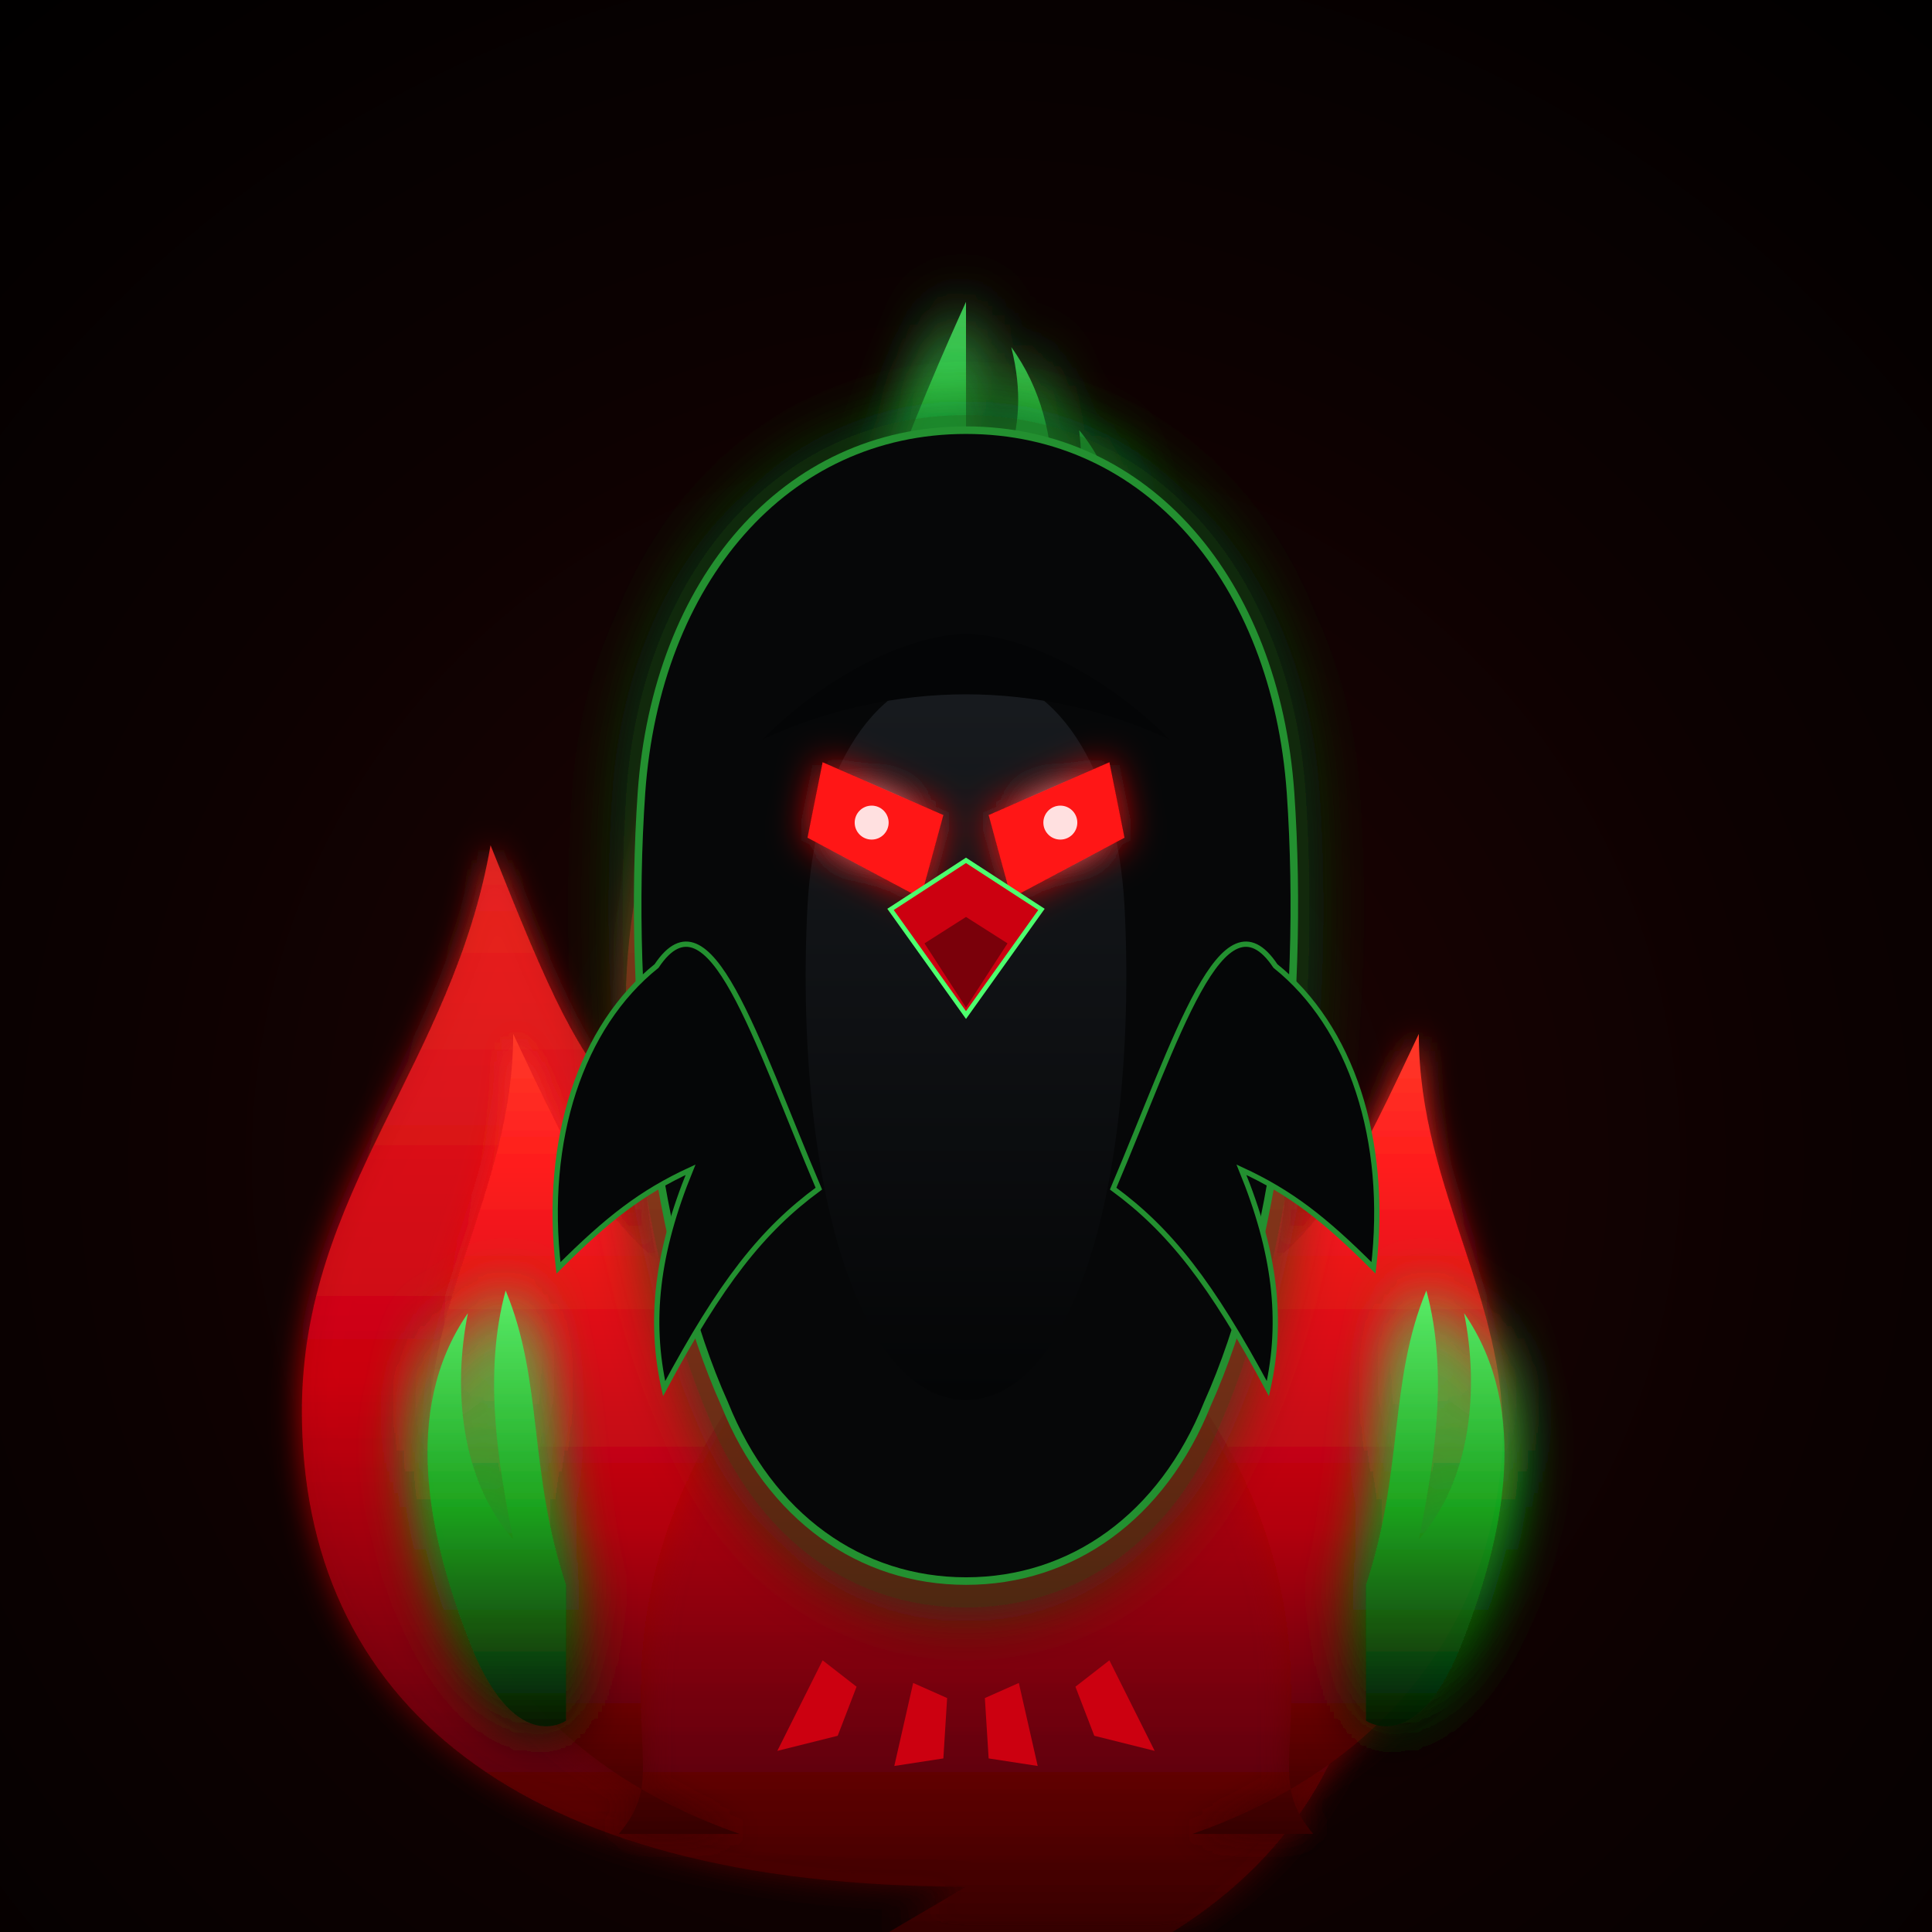
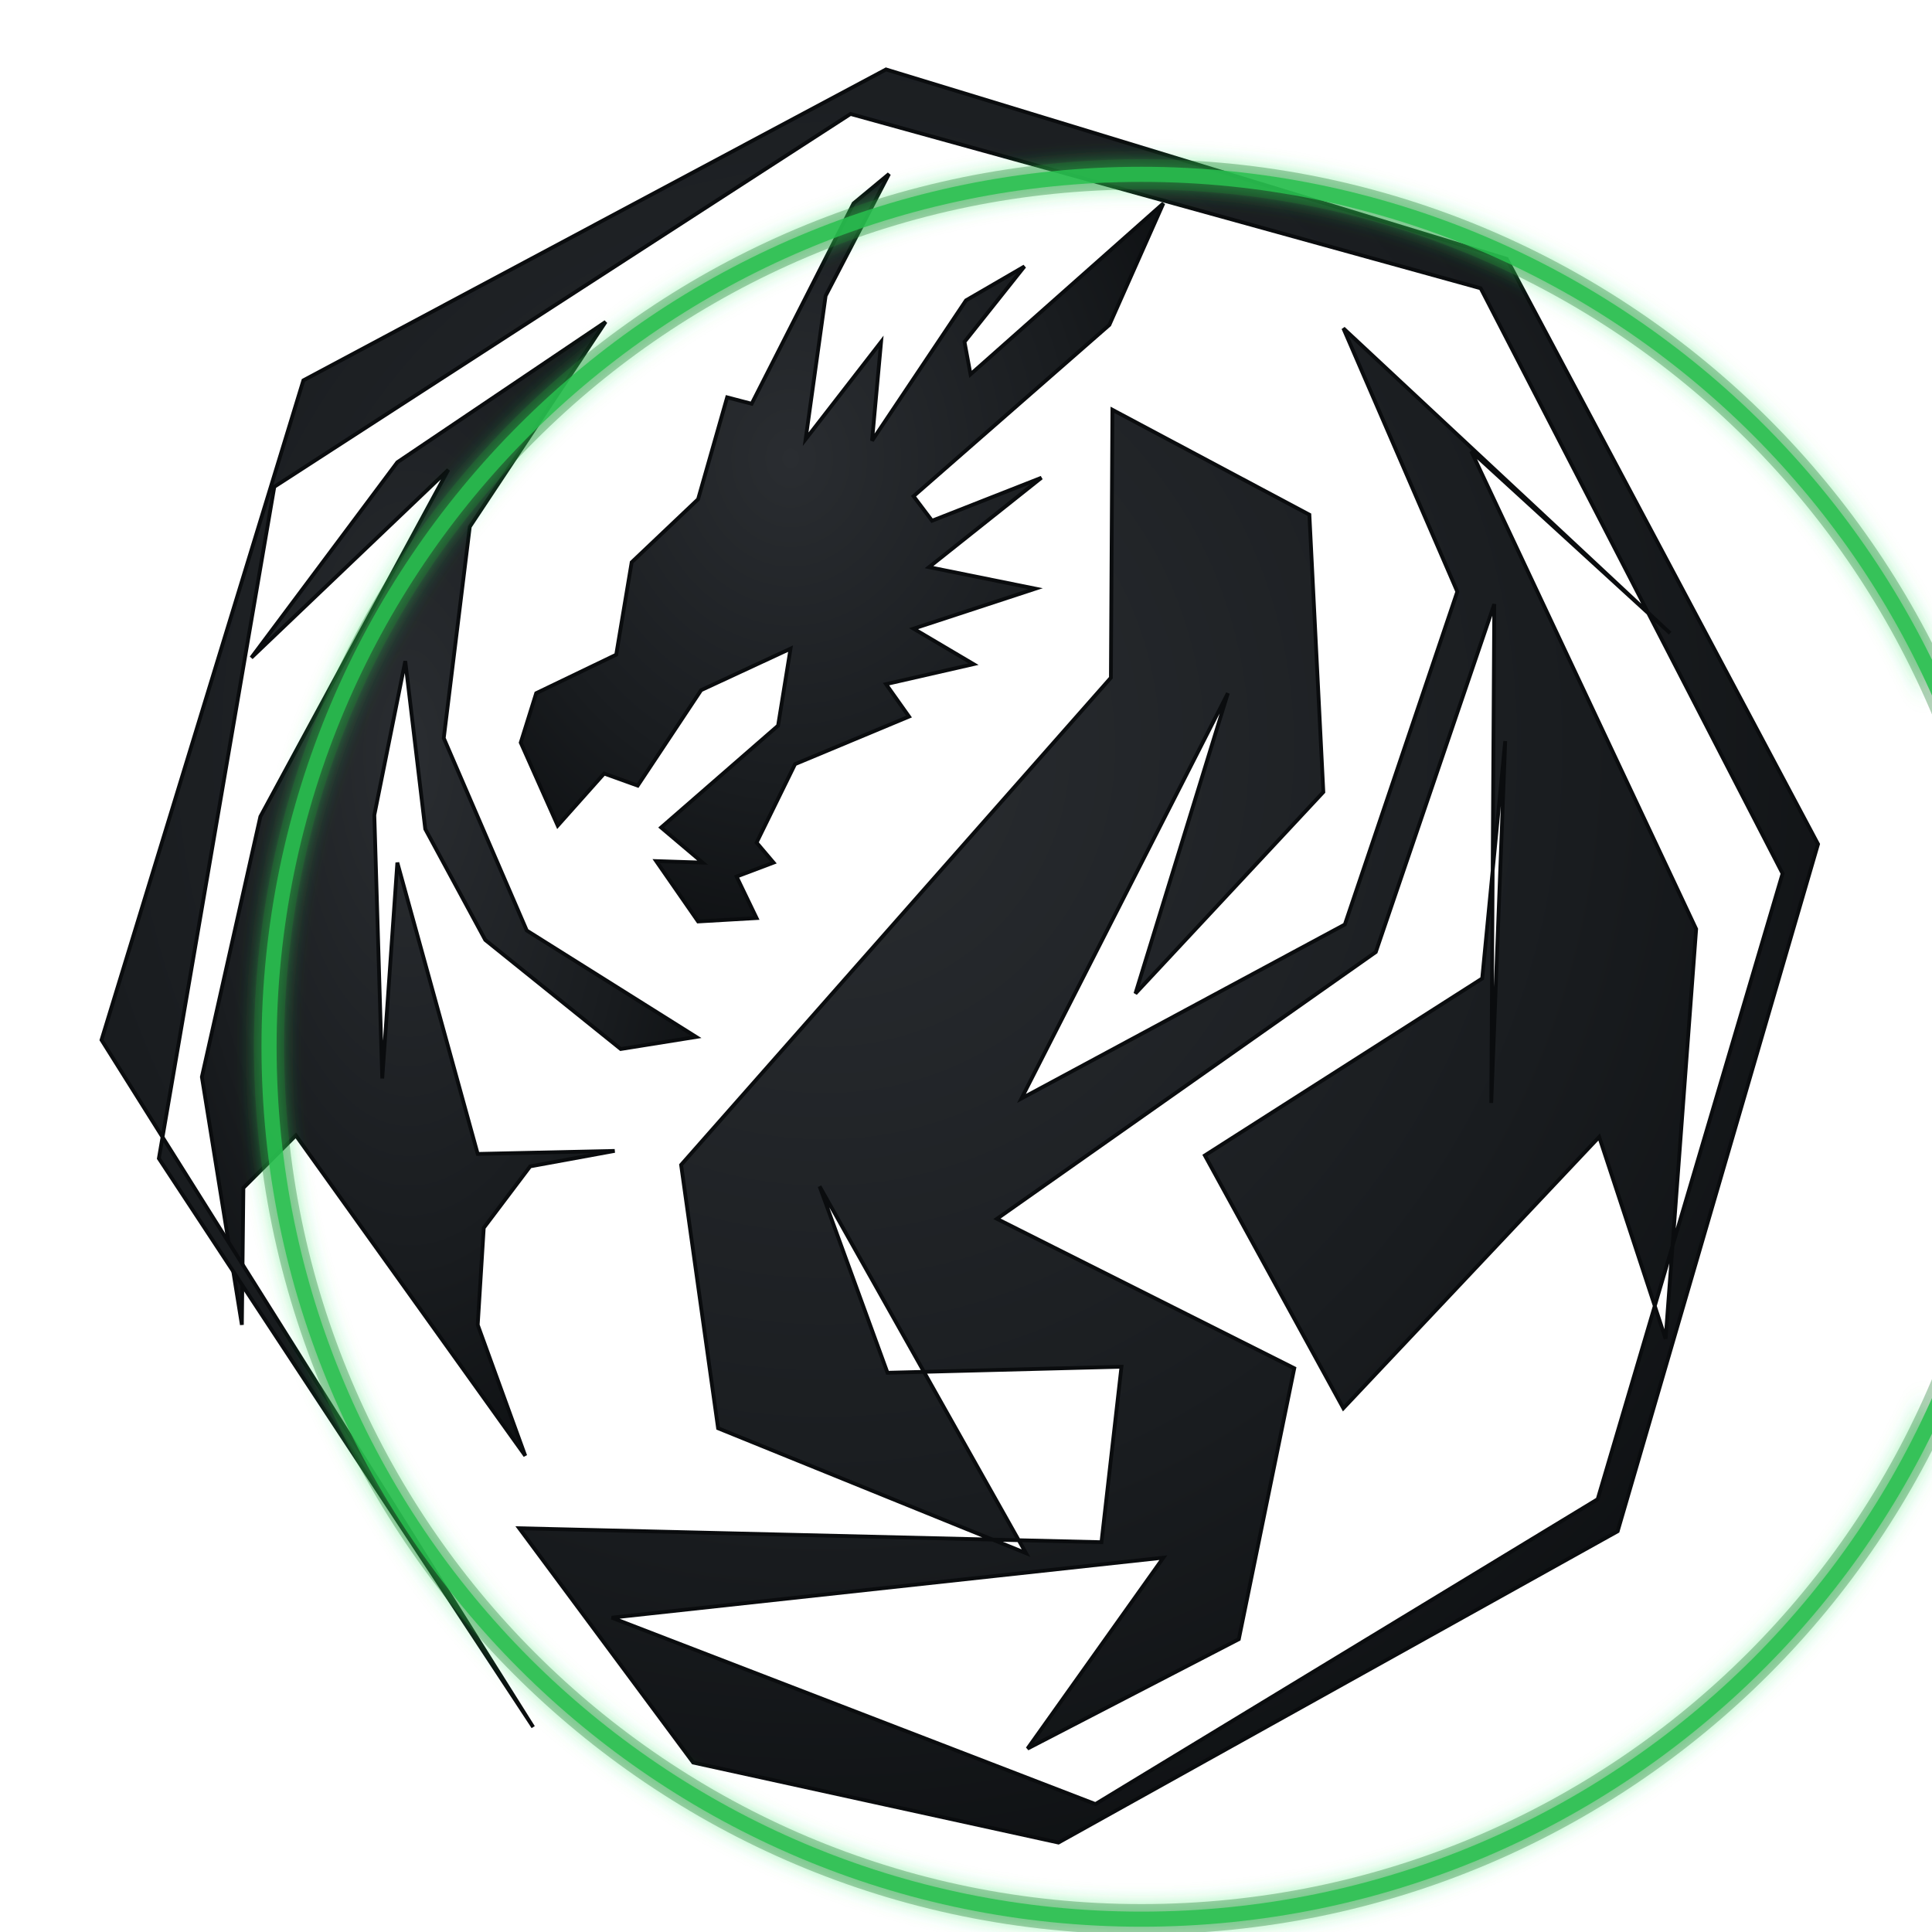
- <svg xmlns="http://www.w3.org/2000/svg" viewBox="0 0 512 512" width="512" height="512" role="img" aria-label="Menacing fire penguin">
+ <svg xmlns="http://www.w3.org/2000/svg" viewBox="0 0 512 512" width="512" height="512" role="img" aria-label="Kali dragon">
  <defs>
-     <radialGradient id="bg" cx="50%" cy="60%" r="80%">
-       <stop offset="0%" stop-color="#220404" />
-       <stop offset="55%" stop-color="#0c0101" />
-       <stop offset="100%" stop-color="#000000" />
+     <radialGradient id="dg" cx="42%" cy="38%" r="75%">
+       <stop offset="0%" stop-color="#2a2d31" />
+       <stop offset="60%" stop-color="#191c1f" />
+       <stop offset="100%" stop-color="#0b0d0f" />
    </radialGradient>
-     <linearGradient id="flame" x1="0" y1="1" x2="0" y2="0">
-       <stop offset="0%" stop-color="#330000" />
-       <stop offset="30%" stop-color="#b3000f" />
-       <stop offset="65%" stop-color="#ff1d1d" />
-       <stop offset="100%" stop-color="#ff6a3c" />
-     </linearGradient>
-     <linearGradient id="flame2" x1="0" y1="1" x2="0" y2="0">
-       <stop offset="0%" stop-color="#1a0000" />
-       <stop offset="45%" stop-color="#cc0010" />
-       <stop offset="100%" stop-color="#ff3a2a" />
-     </linearGradient>
-     <linearGradient id="gflame" x1="0" y1="1" x2="0" y2="0">
-       <stop offset="0%" stop-color="#021a02" />
-       <stop offset="50%" stop-color="#0fb01f" />
-       <stop offset="100%" stop-color="#4dff6e" />
-     </linearGradient>
-     <linearGradient id="belly" x1="0" y1="0" x2="0" y2="1">
-       <stop offset="0%" stop-color="#181b1f" />
-       <stop offset="100%" stop-color="#040506" />
-     </linearGradient>
-     <filter id="glowR" x="-60%" y="-60%" width="220%" height="220%">
-       <feGaussianBlur stdDeviation="5" result="b" />
-       <feMerge>
-         <feMergeNode in="b" />
-         <feMergeNode in="SourceGraphic" />
-       </feMerge>
-     </filter>
-     <filter id="glowG" x="-90%" y="-90%" width="280%" height="280%">
-       <feGaussianBlur stdDeviation="8" result="b" />
-       <feMerge>
-         <feMergeNode in="b" />
-         <feMergeNode in="b" />
-         <feMergeNode in="SourceGraphic" />
-       </feMerge>
-     </filter>
-     <filter id="fireGlow" x="-50%" y="-50%" width="200%" height="200%">
-       <feGaussianBlur stdDeviation="4" result="b" />
+     <filter id="rg" x="-30%" y="-30%" width="160%" height="160%">
+       <feGaussianBlur stdDeviation="3" result="b" />
      <feMerge>
        <feMergeNode in="b" />
        <feMergeNode in="SourceGraphic" />
      </feMerge>
    </filter>
  </defs>
-   <rect width="512" height="512" fill="url(#bg)" />
-   <g filter="url(#fireGlow)">
-     <path fill="url(#flame2)" opacity="0.9" d="M256 500c-120 0-176-50-176-126 0-58 40-92 50-150 16 40 22 54 38 72-8-54 6-104 44-140-10 60 16 88 36 124 8-46 2-78-12-116 54 34 86 86 86 156 0 16-6 32-14 46 18-12 30-30 34-56 22 36 22 76 22 104 0 76-58 126-176 126z" />
-     <path fill="url(#flame)" d="M150 470c-30-30-40-72-30-118 14 24 20 32 32 42-8-44 4-84 30-112-6 48 16 70 30 100 4-30-2-54-12-80-2 0 36 40 40 96 6 78-72 128-120 172z" opacity="0" />
-     <path fill="url(#flame)" d="M168 478c-44-20-70-58-64-110 4-40 30-66 34-110 14 36 20 48 34 64-8-48 8-92 40-120-8 56 18 82 34 112 4-40-2-70-16-104 46 30 74 70 74 122 0 84-86 132-170 246z" opacity="0" />
-     <path fill="url(#flame)" d="M178 472c-38-22-58-58-52-104 12 22 18 30 30 40-8-42 4-80 28-108-6 46 14 66 28 96 4-32-2-56-12-84 38 26 60 64 60 112 0 0-22 80-110 148z" opacity="0" />
-     <path fill="url(#flame)" d="M150 460c-26-28-34-66-24-108 12 24 18 32 30 42-6-40 6-76 30-102-6 44 16 64 28 92 4-30-2-52-12-78 36 26 56 62 56 108 0 50-90 90-136 146z" opacity="0" />
+   <g fill="url(#dg)" fill-rule="evenodd" stroke="#0a0c0e" stroke-width="1">
+     <path d="M 160.5 85.3 L 105.3 122.5 L 66.6 174.3 L 118.8 124.5 L 69.0 216.4 L 53.5 285.4 L 64.1 351.1 L 64.5 314.8 L 78.4 300.9 L 139.2 385.8 L 126.6 351.1 L 128.2 325.4 L 140.5 309.1 L 162.9 305.0 L 126.6 305.8 L 105.3 228.6 L 101.3 285.8 L 99.2 216.0 L 107.4 175.2 L 112.7 219.7 L 128.6 249.1 L 164.5 278.0 L 184.5 274.8 L 139.6 246.6 L 117.6 195.6 L 124.5 139.6 Z" />
+     <path d="M 308.3 53.9 L 257.2 99.2 L 255.6 90.6 L 271.5 70.6 L 256.0 79.6 L 231.1 116.8 L 233.5 90.6 L 213.5 116.4 L 218.8 78.4 L 235.6 46.1 L 226.2 53.9 L 199.2 107.0 L 192.7 105.3 L 185.0 132.3 L 167.4 149.0 L 163.3 173.5 L 142.1 183.7 L 138.0 196.8 L 147.8 218.8 L 160.1 205.0 L 169.0 208.2 L 185.8 182.9 L 209.5 171.9 L 206.2 192.3 L 175.2 219.3 L 186.2 228.6 L 173.9 228.2 L 185.0 244.2 L 200.5 243.3 L 195.2 232.3 L 205.0 228.6 L 200.5 223.3 L 210.7 202.5 L 240.9 189.9 L 234.8 181.3 L 258.0 176.0 L 242.1 166.6 L 274.4 156.0 L 246.2 150.3 L 276.0 126.6 L 247.0 138.0 L 242.1 131.5 L 294.0 86.1 Z" />
+     <path d="M 234.8 18.4 L 80.4 100.8 L 26.9 275.6 L 141.3 457.7 L 42.1 307.0 L 72.7 129.0 L 225.4 30.2 L 392.4 76.4 L 472.4 231.5 L 423.4 397.3 L 290.3 478.1 L 162.1 428.7 L 308.3 412.8 L 272.3 463.4 L 328.3 434.4 L 343.0 362.6 L 264.2 323.0 L 364.6 252.3 L 396.0 160.1 L 395.2 292.3 L 398.9 196.4 L 392.8 259.3 L 319.3 306.2 L 356.0 373.2 L 423.8 301.3 L 441.4 354.8 L 449.5 246.2 L 389.9 119.6 L 442.6 167.8 L 356.0 87.0 L 386.2 156.8 L 356.4 245.0 L 270.7 291.1 L 325.4 183.7 L 300.9 263.3 L 350.7 209.9 L 347.0 136.4 L 294.8 108.6 L 294.4 179.6 L 180.5 308.7 L 190.3 378.5 L 271.9 411.6 L 217.2 314.4 L 235.2 363.8 L 297.2 362.2 L 291.9 408.7 L 137.6 405.0 L 183.7 467.1 L 280.5 488.3 L 428.7 405.8 L 481.8 223.7 L 399.3 68.6 Z" />
  </g>
-   <g filter="url(#fireGlow)">
-     <path fill="url(#flame)" d="M196 486c-46-16-78-50-82-100-3-40 22-70 22-112 16 34 22 46 38 60-10-48 4-92 34-120-8 56 16 84 34 112-44 28-70 70-72 116-1 26 4 32-6 44z" />
-     <path fill="url(#flame)" d="M316 486c46-16 78-50 82-100 3-40-22-70-22-112-16 34-22 46-38 60 10-48-4-92-34-120 8 56-16 84-34 112 44 28 70 70 72 116 1 26-4 32 6 44z" />
-   </g>
-   <g filter="url(#glowG)" opacity="0.92">
-     <path fill="url(#gflame)" d="M150 420c-10-30-6-54-16-78-6 22-2 46 2 66-14-16-16-40-12-60-18 26-10 60 0 86 12 32 26 22 26 22z" />
-     <path fill="url(#gflame)" d="M362 420c10-30 6-54 16-78 6 22 2 46-2 66 14-16 16-40 12-60 18 26 10 60 0 86-12 32-26 22-26 22z" />
-     <path fill="url(#gflame)" opacity="0.8" d="M256 150c8-22 18-34 12-58 16 22 12 52 4 74 14-14 16-34 14-52 18 22 14 56 6 78-10 28-28 30-28 30s-30-2-40-30c-8-22 22-90 32-112z" />
-   </g>
-   <g>
-     <path filter="url(#glowG)" fill="#0c4f17" opacity="0.5" d="M256 110c50 0 86 42 90 100 4 60-4 124-22 166-13 32-38 50-68 50s-55-18-68-50c-18-42-26-106-22-166 4-58 40-100 90-100z" />
-     <path fill="#060708" stroke="#239030" stroke-width="2" d="M256 114c48 0 82 40 86 96 4 58-4 122-22 162-12 30-36 47-64 47s-52-17-64-47c-18-40-26-104-22-162 4-56 38-96 86-96z" />
-     <path fill="url(#belly)" d="M256 178c24 0 40 26 42 62 2 38-2 80-14 106-7 16-17 25-28 25s-21-9-28-25c-12-26-16-68-14-106 2-36 18-62 42-62z" />
-     <path fill="#040506" d="M202 196c20-20 42-28 54-28s34 8 54 28c-17-8-36-12-54-12s-37 4-54 12z" />
-     <g filter="url(#glowR)">
-       <path fill="#ff1414" d="M218 202l32 14-6 22-30-16z" />
-       <path fill="#ff1414" d="M294 202l-32 14 6 22 30-16z" />
-       <circle cx="231" cy="218" r="4.5" fill="#ffe0e0" />
-       <circle cx="281" cy="218" r="4.5" fill="#ffe0e0" />
-     </g>
-     <path fill="#cc0010" stroke="#4dff6e" stroke-width="1.2" d="M256 228l20 13-20 28-20-28z" />
-     <path fill="#7a000a" d="M256 243l11 7-11 17-11-17z" />
-     <path fill="#050607" stroke="#239030" stroke-width="1.4" d="M174 256c-20 16-30 46-26 80 13-13 22-20 35-26-9 22-11 40-7 58 15-28 26-42 41-53-17-40-29-80-43-59z" />
-     <path fill="#050607" stroke="#239030" stroke-width="1.4" d="M338 256c20 16 30 46 26 80-13-13-22-20-35-26 9 22 11 40 7 58-15-28-26-42-41-53 17-40 29-80 43-59z" />
-     <path fill="#cc0010" d="M218 440l-12 24 16-4 5-13zM242 446l-5 22 13-2 1-16zM294 440l12 24-16-4-5-13zM270 446l5 22-13-2-1-16z" />
-   </g>
+   <circle cx="302.5" cy="277.4" r="231.2" fill="none" stroke="#2ee65f" stroke-width="4" filter="url(#rg)" opacity="0.9" />
+   <circle cx="302.5" cy="277.4" r="231.2" fill="none" stroke="#1f7a32" stroke-width="8" opacity="0.35" />
</svg>
